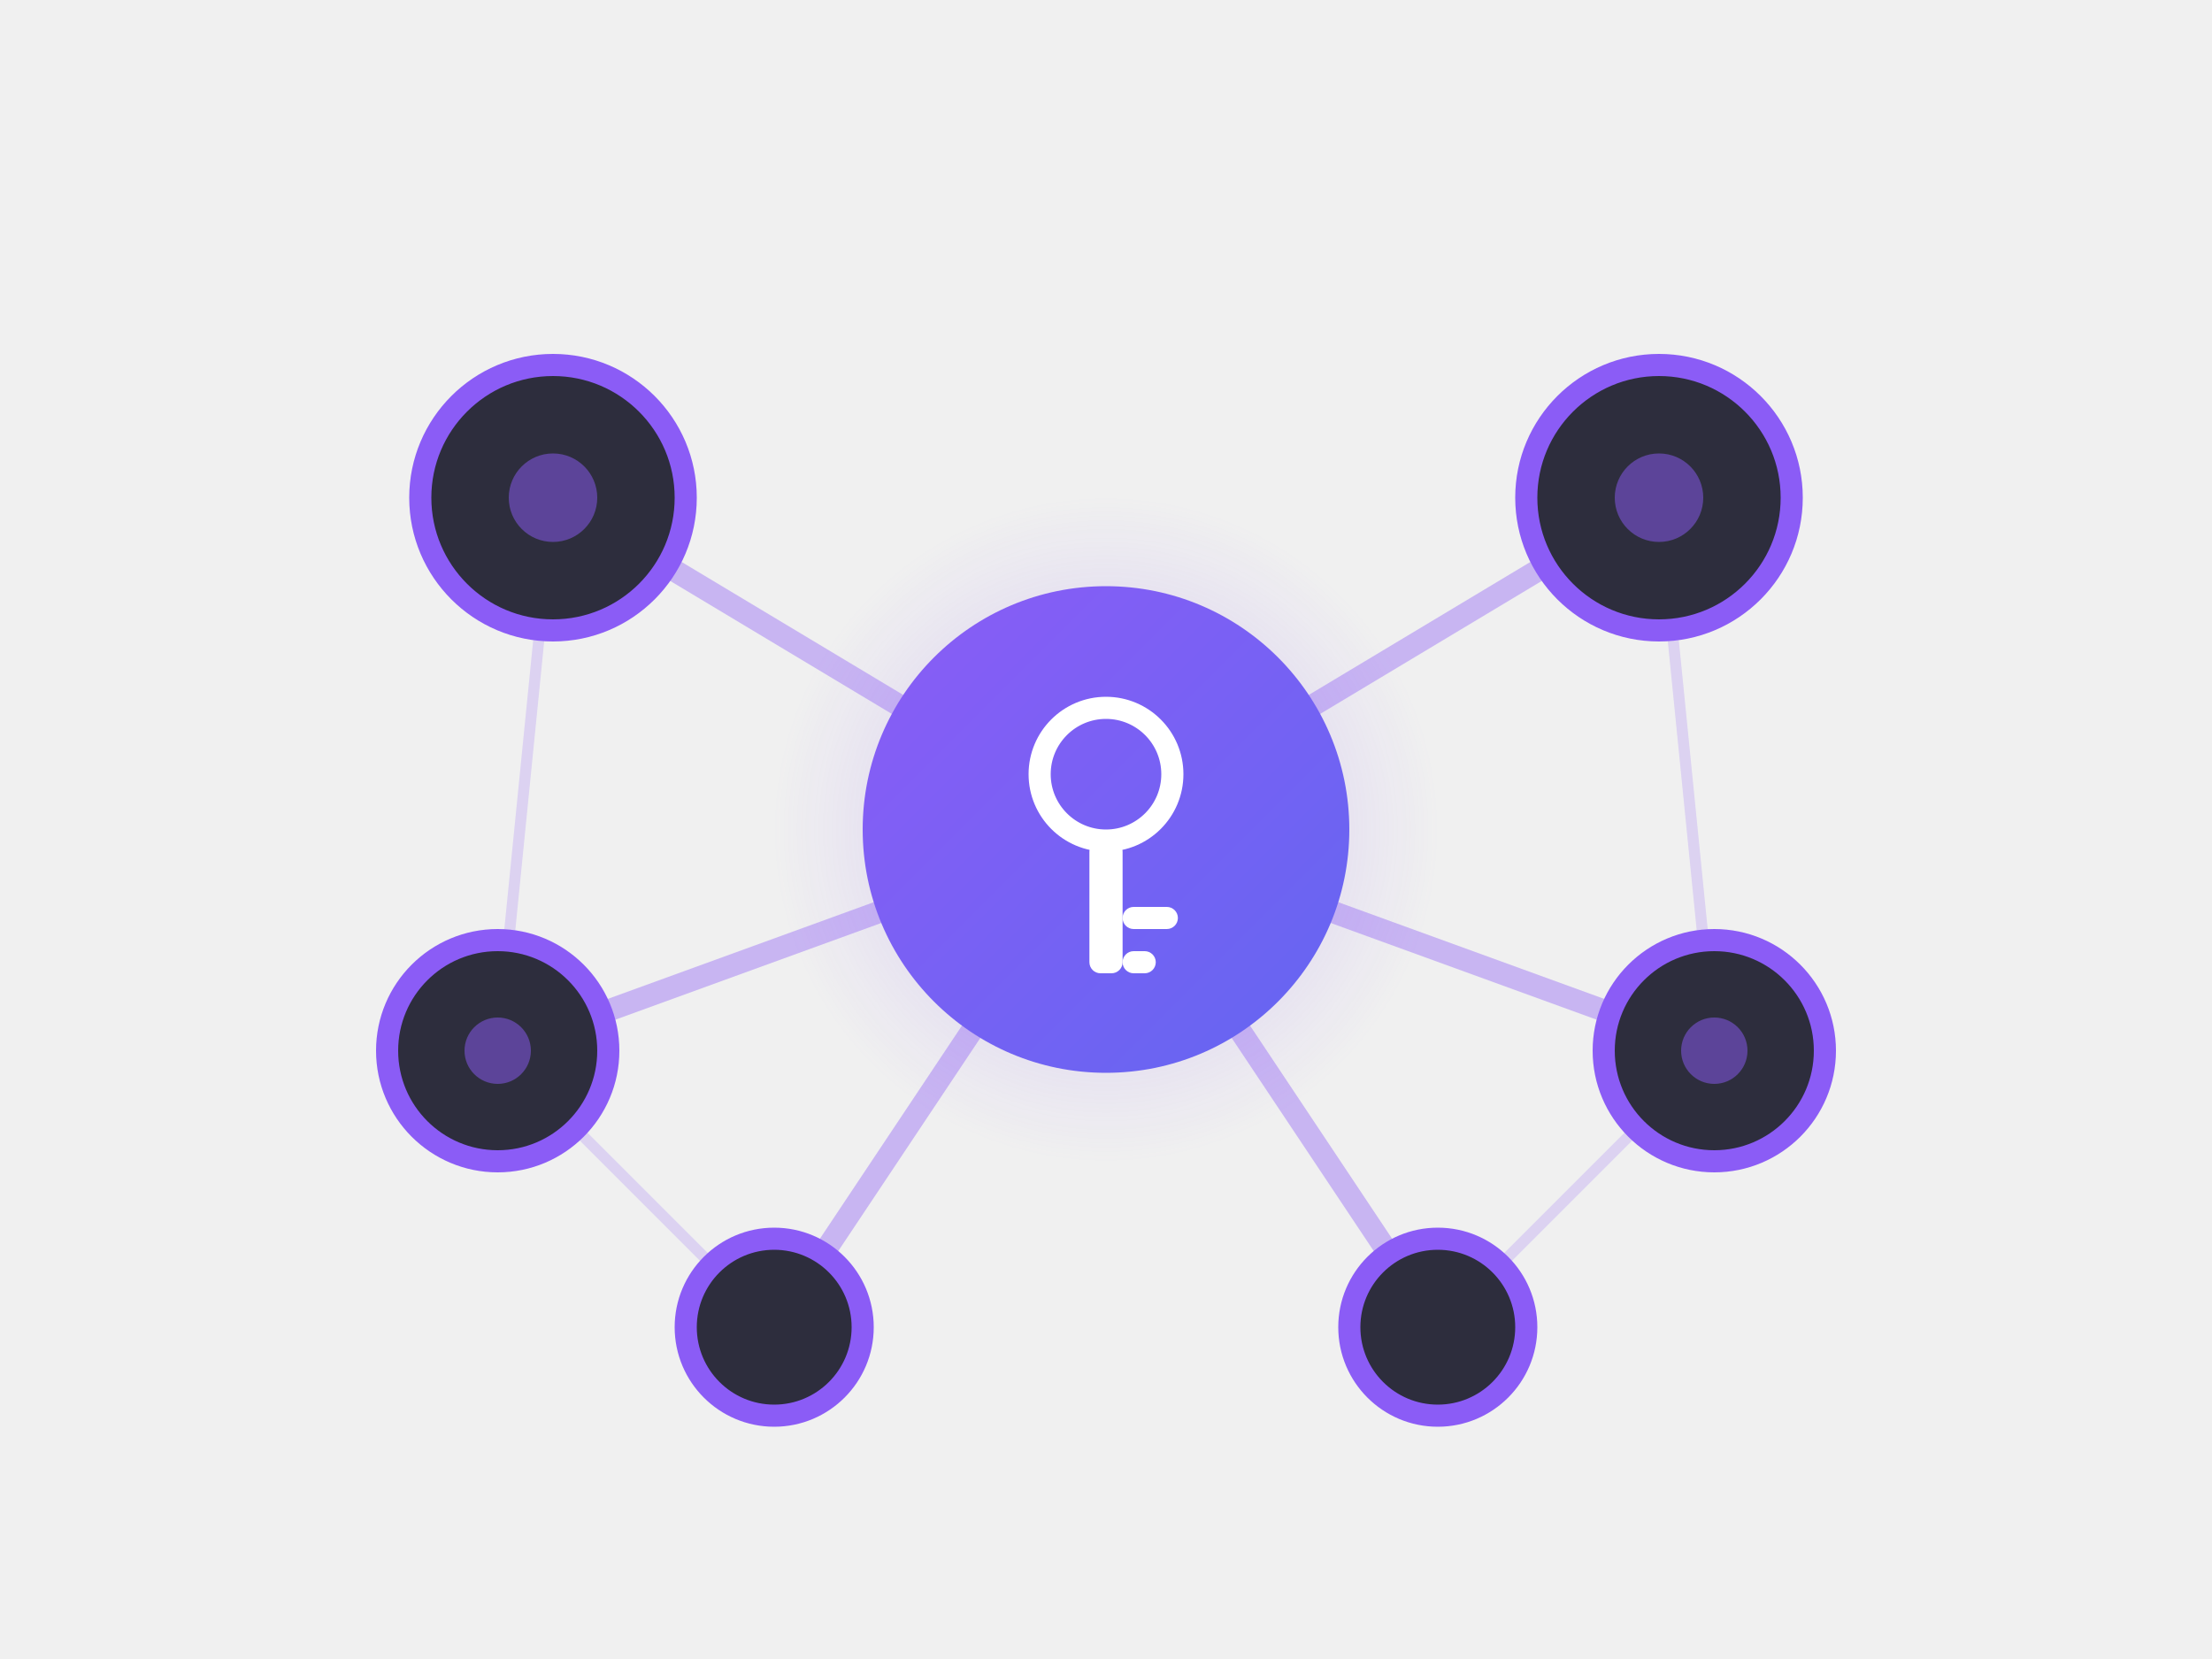
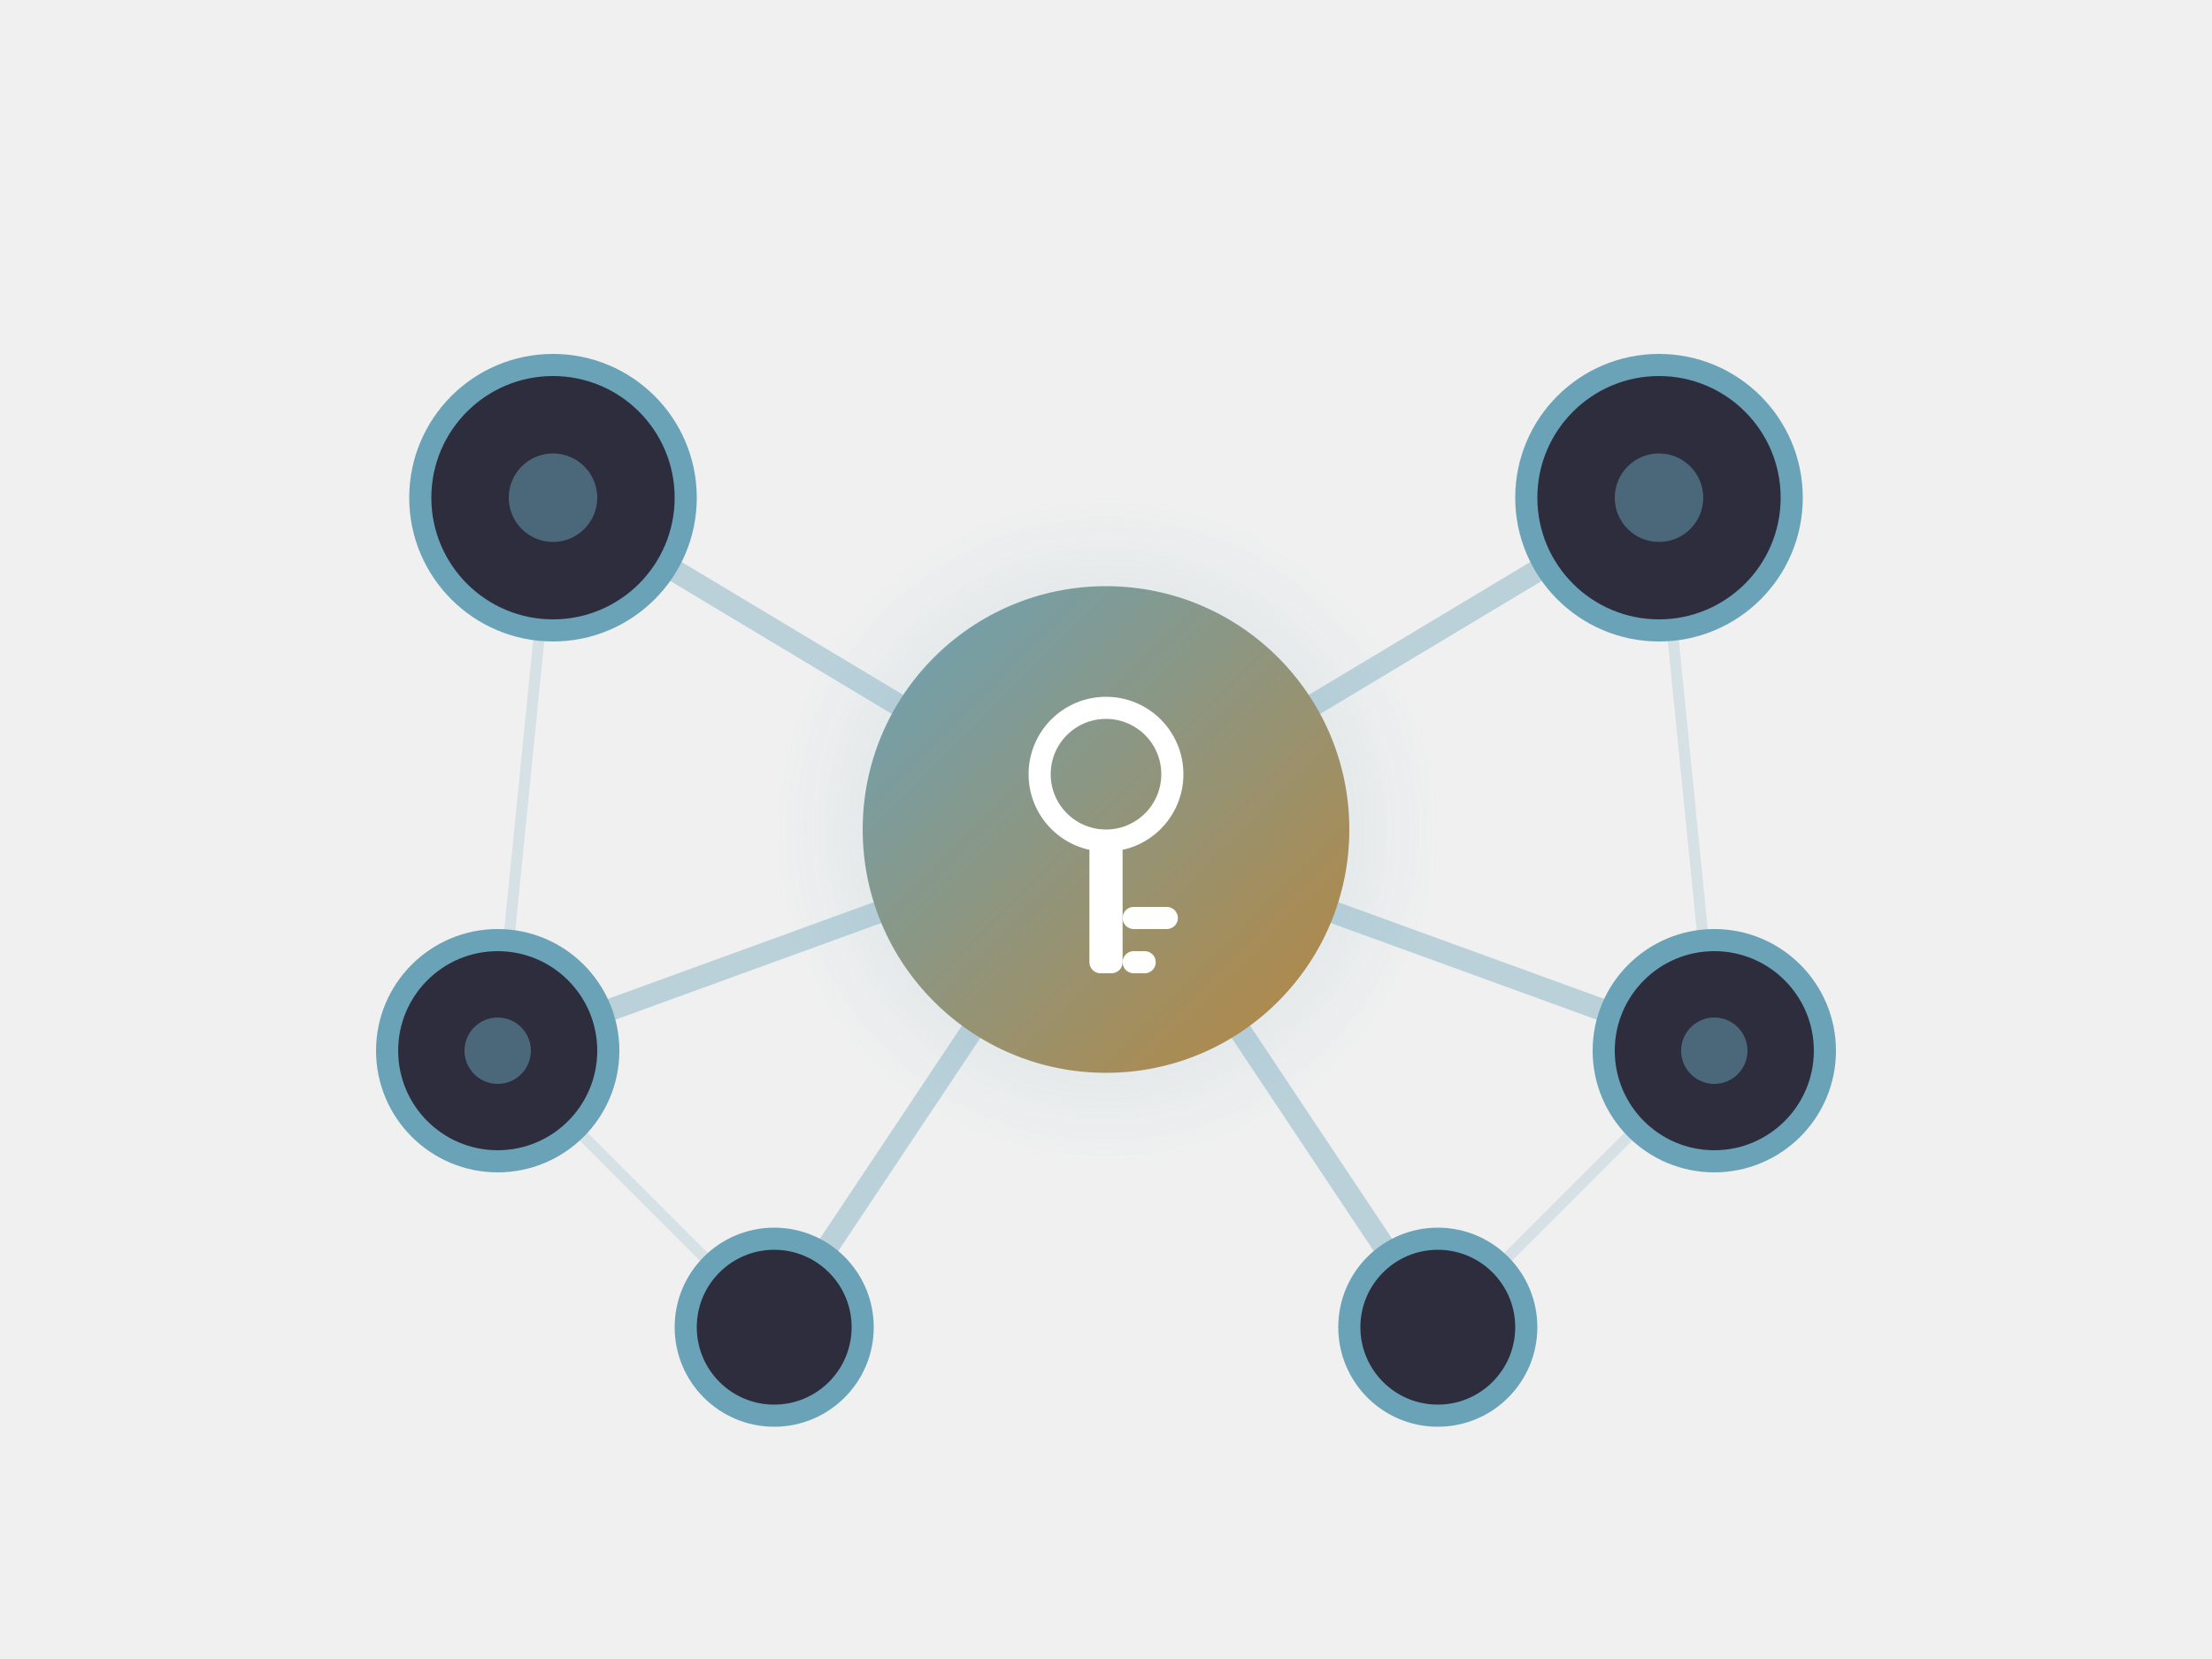
<svg xmlns="http://www.w3.org/2000/svg" width="200" height="150" viewBox="0 0 200 150" fill="none">
  <defs>
    <linearGradient id="nostrGradient" x1="0%" y1="0%" x2="100%" y2="100%">
-       <stop offset="0%" stop-color="#8b5cf6" />
-       <stop offset="100%" stop-color="#6366f1" />
+       <stop offset="0%" stop-color="#6aa3b8" />
+       <stop offset="100%" stop-color="#b8863d" />
    </linearGradient>
    <radialGradient id="nodeGlow" cx="50%" cy="50%" r="50%">
-       <stop offset="0%" stop-color="#8b5cf6" stop-opacity="0.3" />
-       <stop offset="100%" stop-color="#8b5cf6" stop-opacity="0" />
+       <stop offset="0%" stop-color="#6aa3b8" stop-opacity="0.3" />
+       <stop offset="100%" stop-color="#6aa3b8" stop-opacity="0" />
    </radialGradient>
  </defs>
-   <line x1="100" y1="75" x2="50" y2="45" stroke="#8b5cf6" stroke-width="2" opacity="0.4" />
-   <line x1="100" y1="75" x2="150" y2="45" stroke="#8b5cf6" stroke-width="2" opacity="0.4" />
-   <line x1="100" y1="75" x2="45" y2="95" stroke="#8b5cf6" stroke-width="2" opacity="0.4" />
-   <line x1="100" y1="75" x2="155" y2="95" stroke="#8b5cf6" stroke-width="2" opacity="0.4" />
-   <line x1="100" y1="75" x2="70" y2="120" stroke="#8b5cf6" stroke-width="2" opacity="0.4" />
-   <line x1="100" y1="75" x2="130" y2="120" stroke="#8b5cf6" stroke-width="2" opacity="0.4" />
-   <line x1="50" y1="45" x2="45" y2="95" stroke="#8b5cf6" stroke-width="1" opacity="0.2" />
-   <line x1="150" y1="45" x2="155" y2="95" stroke="#8b5cf6" stroke-width="1" opacity="0.2" />
-   <line x1="45" y1="95" x2="70" y2="120" stroke="#8b5cf6" stroke-width="1" opacity="0.2" />
-   <line x1="155" y1="95" x2="130" y2="120" stroke="#8b5cf6" stroke-width="1" opacity="0.2" />
-   <circle cx="50" cy="45" r="12" fill="#2d2d3d" stroke="#8b5cf6" stroke-width="2" />
-   <circle cx="150" cy="45" r="12" fill="#2d2d3d" stroke="#8b5cf6" stroke-width="2" />
-   <circle cx="45" cy="95" r="10" fill="#2d2d3d" stroke="#8b5cf6" stroke-width="2" />
-   <circle cx="155" cy="95" r="10" fill="#2d2d3d" stroke="#8b5cf6" stroke-width="2" />
-   <circle cx="70" cy="120" r="8" fill="#2d2d3d" stroke="#8b5cf6" stroke-width="2" />
-   <circle cx="130" cy="120" r="8" fill="#2d2d3d" stroke="#8b5cf6" stroke-width="2" />
+   <line x1="100" y1="75" x2="50" y2="45" stroke="#6aa3b8" stroke-width="2" opacity="0.4" />
+   <line x1="100" y1="75" x2="150" y2="45" stroke="#6aa3b8" stroke-width="2" opacity="0.4" />
+   <line x1="100" y1="75" x2="45" y2="95" stroke="#6aa3b8" stroke-width="2" opacity="0.4" />
+   <line x1="100" y1="75" x2="155" y2="95" stroke="#6aa3b8" stroke-width="2" opacity="0.4" />
+   <line x1="100" y1="75" x2="70" y2="120" stroke="#6aa3b8" stroke-width="2" opacity="0.4" />
+   <line x1="100" y1="75" x2="130" y2="120" stroke="#6aa3b8" stroke-width="2" opacity="0.4" />
+   <line x1="50" y1="45" x2="45" y2="95" stroke="#6aa3b8" stroke-width="1" opacity="0.2" />
+   <line x1="150" y1="45" x2="155" y2="95" stroke="#6aa3b8" stroke-width="1" opacity="0.2" />
+   <line x1="45" y1="95" x2="70" y2="120" stroke="#6aa3b8" stroke-width="1" opacity="0.2" />
+   <line x1="155" y1="95" x2="130" y2="120" stroke="#6aa3b8" stroke-width="1" opacity="0.2" />
+   <circle cx="50" cy="45" r="12" fill="#2d2d3d" stroke="#6aa3b8" stroke-width="2" />
+   <circle cx="150" cy="45" r="12" fill="#2d2d3d" stroke="#6aa3b8" stroke-width="2" />
+   <circle cx="45" cy="95" r="10" fill="#2d2d3d" stroke="#6aa3b8" stroke-width="2" />
+   <circle cx="155" cy="95" r="10" fill="#2d2d3d" stroke="#6aa3b8" stroke-width="2" />
+   <circle cx="70" cy="120" r="8" fill="#2d2d3d" stroke="#6aa3b8" stroke-width="2" />
+   <circle cx="130" cy="120" r="8" fill="#2d2d3d" stroke="#6aa3b8" stroke-width="2" />
  <circle cx="100" cy="75" r="30" fill="url(#nodeGlow)" />
  <circle cx="100" cy="75" r="22" fill="url(#nostrGradient)" />
  <g transform="translate(100, 75)">
    <circle cx="0" cy="-5" r="6" stroke="white" stroke-width="2" fill="none" />
    <rect x="-1.5" y="1" width="3" height="12" rx="1" fill="white" />
    <rect x="1.5" y="7" width="5" height="2" rx="1" fill="white" />
    <rect x="1.5" y="11" width="3" height="2" rx="1" fill="white" />
  </g>
-   <circle cx="50" cy="45" r="4" fill="#8b5cf6" opacity="0.5" />
-   <circle cx="150" cy="45" r="4" fill="#8b5cf6" opacity="0.5" />
-   <circle cx="45" cy="95" r="3" fill="#8b5cf6" opacity="0.5" />
-   <circle cx="155" cy="95" r="3" fill="#8b5cf6" opacity="0.5" />
+   <circle cx="50" cy="45" r="4" fill="#6aa3b8" opacity="0.5" />
+   <circle cx="150" cy="45" r="4" fill="#6aa3b8" opacity="0.5" />
+   <circle cx="45" cy="95" r="3" fill="#6aa3b8" opacity="0.5" />
+   <circle cx="155" cy="95" r="3" fill="#6aa3b8" opacity="0.5" />
</svg>
